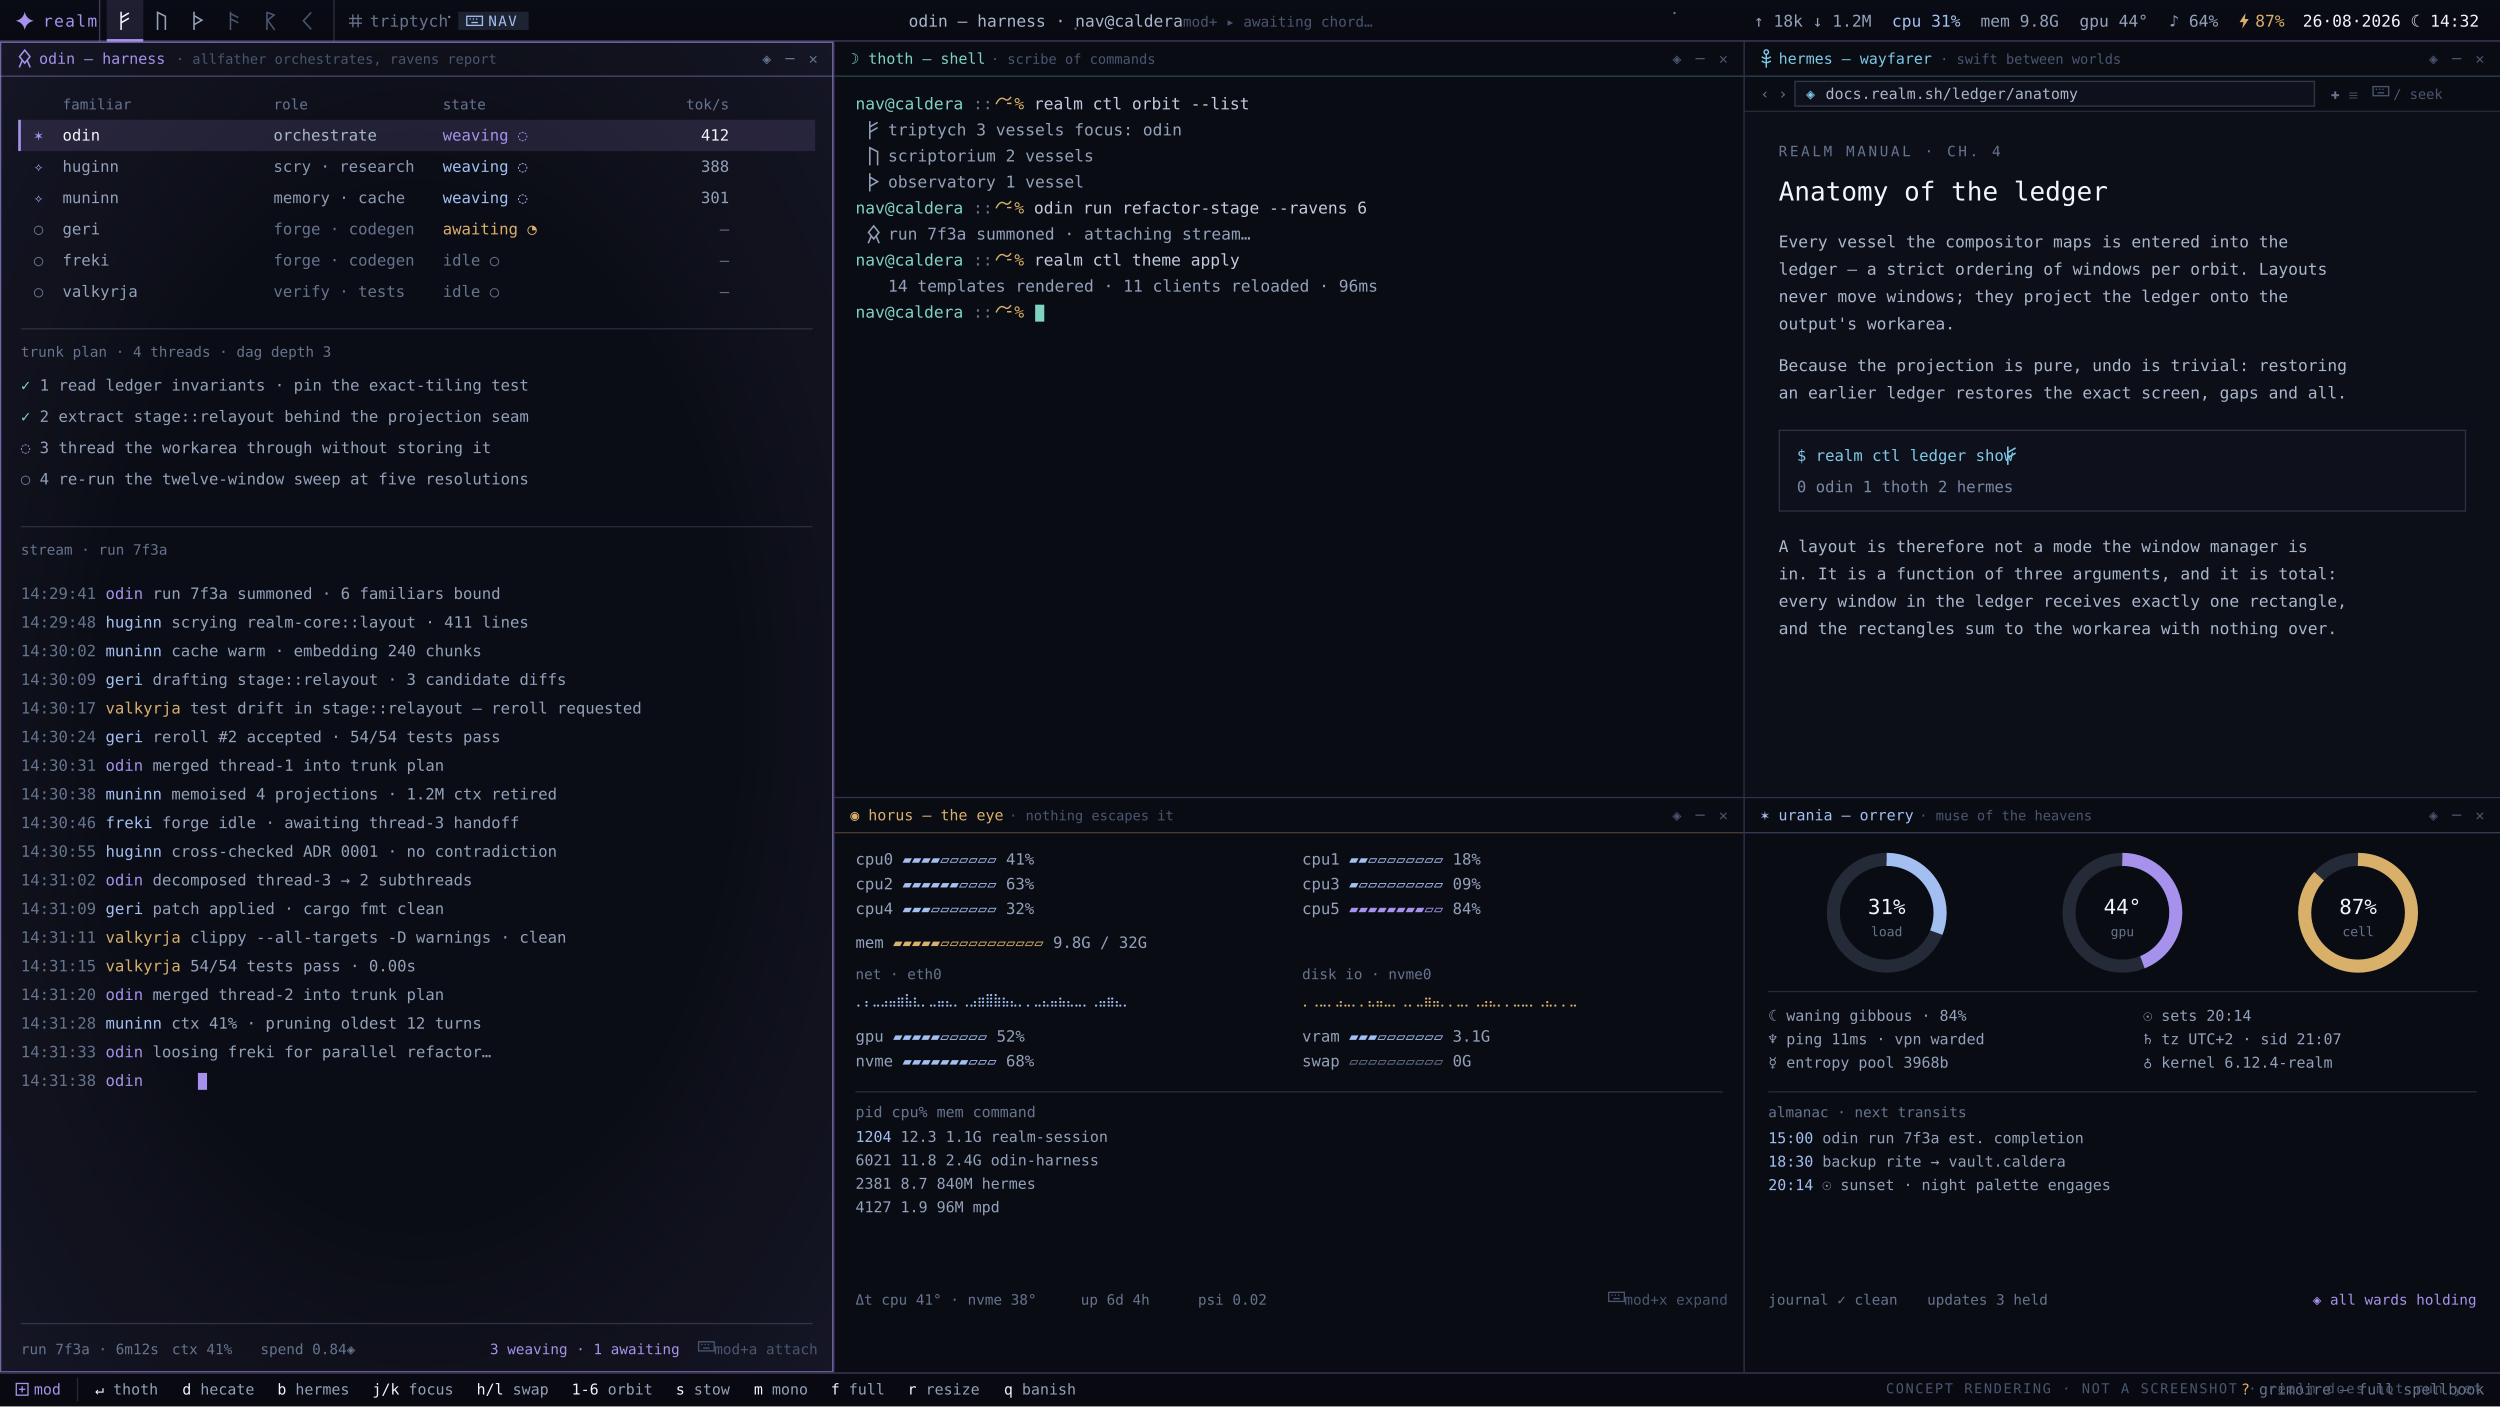
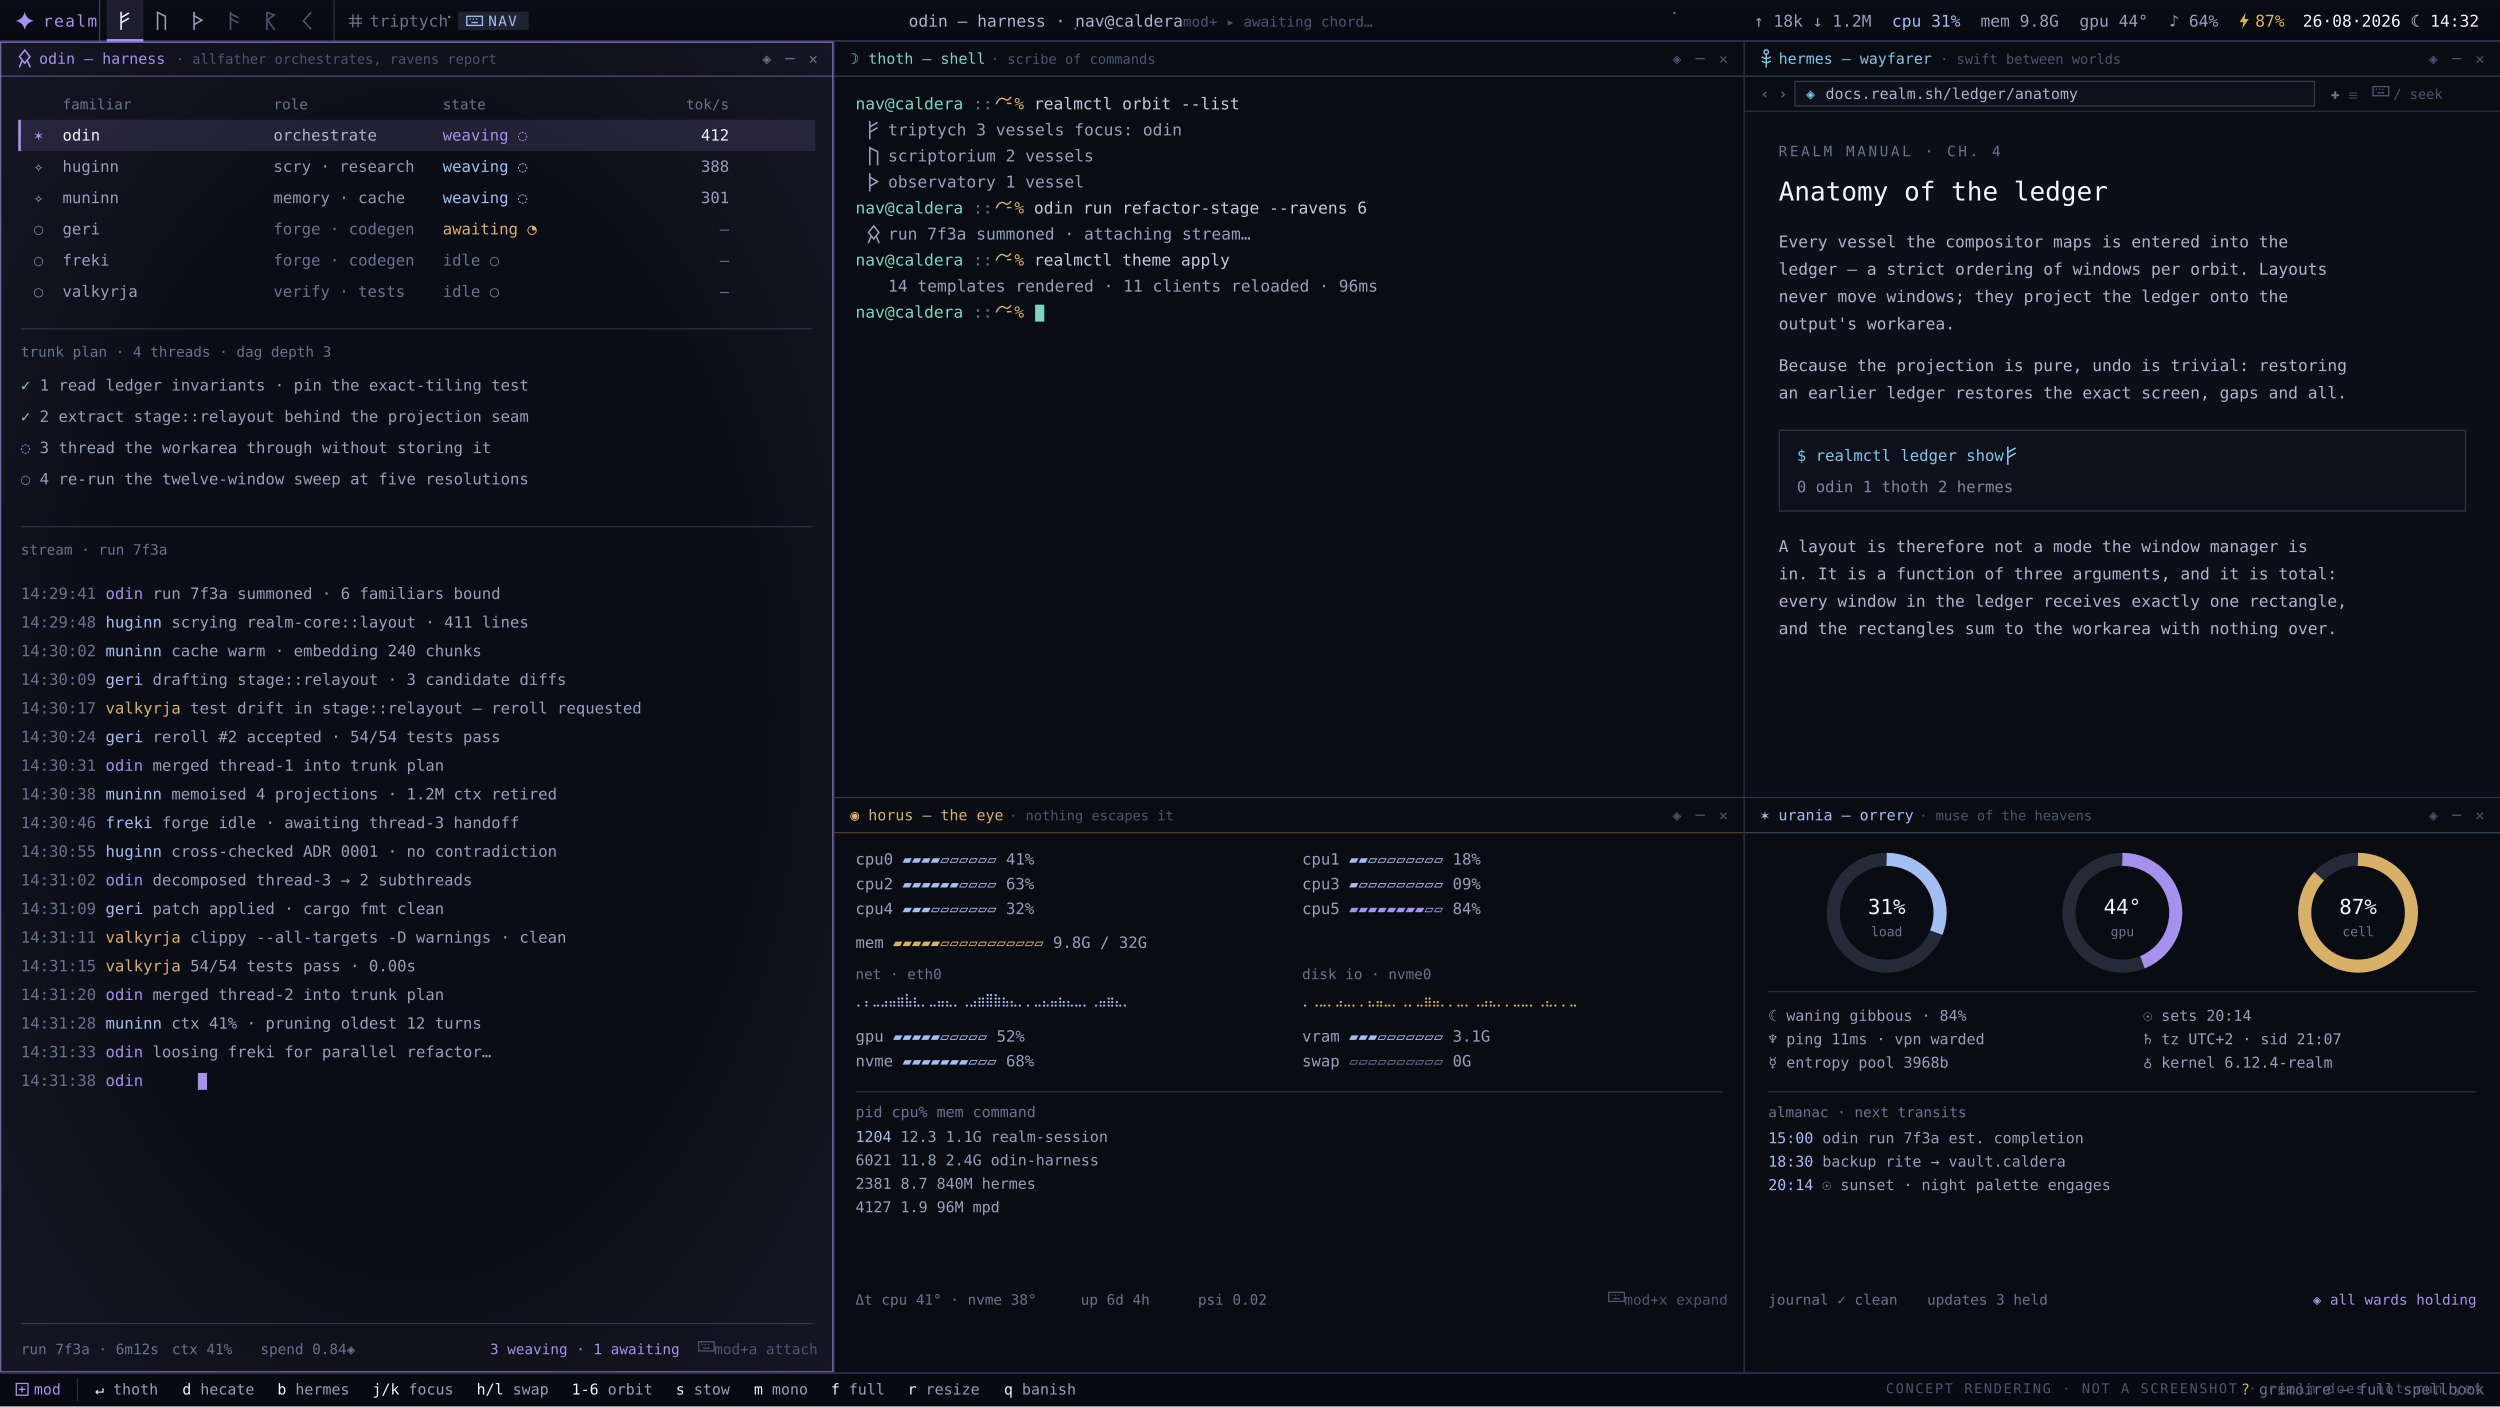
<svg xmlns="http://www.w3.org/2000/svg" viewBox="0 0 1920 1080" width="1920" height="1080" role="img" aria-label="The realm desktop: a 32-pixel bar with six runic orbits, a gapless triptych of five panes named odin, thoth, hermes, horus and urania, and a which-key strip along the bottom.">
  <defs>
    <linearGradient id="bar" x1="0" y1="0" x2="0" y2="1">
      <stop offset="0" stop-color="#0a0c15" />
      <stop offset="1" stop-color="#080911" />
    </linearGradient>
    <radialGradient id="glow" cx="50%" cy="50%" r="70%">
      <stop offset="0.55" stop-color="#a692ec" stop-opacity="0" />
      <stop offset="1" stop-color="#a692ec" stop-opacity="0.07" />
    </radialGradient>
    <g id="r1" fill="none" stroke="currentColor" stroke-width="1.2">
      <path d="M2,0 L2,14 M2,4.5 L8,1 M2,8.5 L8,5" />
    </g>
    <g id="r2" fill="none" stroke="currentColor" stroke-width="1.2">
      <path d="M2,14 L2,0.5 L8,3.5 L8,14" />
    </g>
    <g id="r3" fill="none" stroke="currentColor" stroke-width="1.2">
      <path d="M2,0 L2,14 M2,3 L8,6.5 L2,10 Z" />
    </g>
    <g id="r4" fill="none" stroke="currentColor" stroke-width="1.2">
      <path d="M2,0 L2,14 M2,1.5 L8,4.5 M2,5.5 L8,8.5" />
    </g>
    <g id="r5" fill="none" stroke="currentColor" stroke-width="1.2">
      <path d="M2,0 L2,14 M2,0.5 L7.5,2.5 L2.5,6.5 L8,14" />
    </g>
    <g id="r6" fill="none" stroke="currentColor" stroke-width="1.2">
      <path d="M8,0.5 L2,7 L8,13.5" />
    </g>
    <g id="rO" fill="none" stroke="currentColor" stroke-width="1.2">
      <path d="M5,0.5 L9,5.5 L5,10.5 L1,5.5 Z M3,8.6 L0.8,13.8 M7,8.6 L9.2,13.8" />
    </g>
    <g id="mark">
      <path d="M0,-7 Q1.2,-1.2 7,0 Q1.2,1.2 0,7 Q-1.2,1.2 -7,0 Q-1.2,-1.2 0,-7 Z" fill="currentColor" />
    </g>
    <g id="hash" fill="none" stroke="currentColor" stroke-width="1">
      <path d="M3,0 L3,10 M7,0 L7,10 M0,3.2 L10,3.2 M0,6.8 L10,6.8" />
    </g>
    <g id="kbd" fill="none" stroke="currentColor" stroke-width="1">
      <rect x="0.5" y="0.5" width="12" height="7" />
      <path d="M2.6,2.6 h1 M5.1,2.6 h1 M7.6,2.6 h1 M4,5.3 h5" />
    </g>
    <g id="cad" fill="none" stroke="currentColor" stroke-width="1.1">
      <path d="M4.5,3.6 L4.5,14" />
      <circle cx="4.5" cy="2" r="1.7" />
      <path d="M1,5.6 Q4.5,8.2 8,5.6 M1,8.8 Q4.5,11.4 8,8.8" />
    </g>
    <g id="sig" fill="none" stroke="currentColor" stroke-width="1.1">
      <path d="M0,8 Q3,1.4 7,4.4 Q9,5.9 11.5,2.4 M8.4,7.4 L11.8,7.4" />
    </g>
    <g id="bolt">
      <path d="M4.6,0 L0,7 L3,7 L2,12 L7,4.6 L4,4.6 Z" fill="currentColor" />
    </g>
    <g id="mod" fill="none" stroke="currentColor" stroke-width="1">
      <rect x="0.5" y="0.5" width="9" height="9" />
      <path d="M5,2.6 L5,7.4 M2.6,5 L7.4,5" />
    </g>
  </defs>
  <style>
text{font-family:'IBM Plex Mono','DejaVu Sans Mono','Liberation Mono',ui-monospace,monospace;white-space:pre}
.b{font-size:12.5px}.h{font-size:11.5px}.e{font-size:10.5px}.m{font-size:11px}.s{font-size:12px}
</style>
  <rect width="1920" height="1080" fill="#05060c" />
  <rect width="1920" height="32" fill="url(#bar)" />
  <g fill="#d2e1ff">
    <circle cx="345" cy="13" r="0.9" opacity=".6" />
    <circle cx="826" cy="22" r="0.9" opacity=".4" />
    <circle cx="1286" cy="10" r="0.9" opacity=".5" />
    <circle cx="1690" cy="19" r="0.9" opacity=".35" />
  </g>
  <rect y="31" width="1920" height="1" fill="#a692ec" opacity=".4" />
  <g color="#a692ec">
    <use href="#mark" x="19" y="16" />
  </g>
  <text class="b" x="33" y="20.5" fill="#a692ec" letter-spacing="1">realm</text>
  <rect x="76" width="1" height="32" fill="#a692ec" opacity=".35" />
  <rect x="82" width="28" height="32" fill="#a692ec" opacity=".14" />
  <rect x="82" y="30" width="28" height="2" fill="#a692ec" />
  <g color="#f2f5fb">
    <use href="#r1" x="91" y="9" />
  </g>
  <g color="#93a1ba">
    <use href="#r2" x="119" y="9" />
    <use href="#r3" x="147" y="9" />
  </g>
  <g color="#4a5670">
    <use href="#r4" x="175" y="9" />
    <use href="#r5" x="203" y="9" />
    <use href="#r6" x="231" y="9" />
  </g>
  <rect x="256" width="1" height="32" fill="#66748e" opacity=".35" />
  <g color="#66748e">
    <use href="#hash" x="268" y="11" />
  </g>
  <text class="b" x="284" y="20.5" fill="#66748e">triptych</text>
  <rect x="352" y="9" width="54" height="14" fill="#a3bff2" opacity=".14" />
  <g color="#a3bff2">
    <use href="#kbd" x="358" y="12" />
  </g>
  <text class="m" x="375" y="20" fill="#a3bff2" letter-spacing="1">NAV</text>
  <text class="b" x="876" y="20.5" fill="#aab6cc" text-anchor="middle">odin — harness · nav@caldera<tspan class="m" fill="#4a5670">      mod+ ▸ awaiting chord…</tspan>
  </text>
  <g fill="#93a1ba" class="b">
    <text x="1347" y="20.5">↑ 18k ↓ 1.2M</text>
    <text x="1453" y="20.5" fill="#a3bff2">cpu 31%</text>
    <text x="1521" y="20.5">mem 9.8G</text>
    <text x="1597" y="20.5">gpu 44°</text>
    <text x="1666" y="20.5">♪ 64%</text>
  </g>
  <g color="#d9b06a">
    <use href="#bolt" x="1720" y="10" />
  </g>
  <text class="b" x="1732" y="20.5" fill="#d9b06a">87%</text>
  <text class="b" x="1904" y="20.5" fill="#f2f5fb" text-anchor="end">26·08·2026 ☾ 14:32</text>
  <rect y="32" width="1920" height="1022" fill="#a692ec" opacity=".3" />
  <rect x="0.5" y="32.5" width="639" height="1021" fill="#0b0d16" stroke="#a692ec" stroke-opacity=".6" />
  <rect x="1" y="33" width="638" height="1020" fill="url(#glow)" />
  <rect y="58" width="640" height="1" fill="#a692ec" opacity=".4" />
  <g color="#a692ec">
    <use href="#rO" x="14" y="38" />
  </g>
  <text class="h" x="30" y="49" fill="#a692ec">odin — harness</text>
  <text class="e" x="135" y="49" fill="#4a5670">· allfather orchestrates, ravens report</text>
  <text class="h" x="628" y="49" fill="#66748e" text-anchor="end" letter-spacing="2">◈ ─ ✕</text>
  <g class="m" fill="#66748e">
    <text x="48" y="84">familiar</text>
    <text x="210" y="84">role</text>
    <text x="340" y="84">state</text>
    <text x="560" y="84" text-anchor="end">tok/s</text>
  </g>
  <rect x="14" y="92" width="612" height="24" fill="#a692ec" opacity=".14" />
  <rect x="14" y="92" width="2" height="24" fill="#a692ec" />
  <g class="s">
    <text x="26" y="108" fill="#a692ec">✶</text>
    <text x="48" y="108" fill="#f2f5fb">odin</text>
    <text x="210" y="108" fill="#aab6cc">orchestrate</text>
    <text x="340" y="108" fill="#a692ec">weaving ◌</text>
    <text x="560" y="108" fill="#f2f5fb" text-anchor="end">412</text>
    <text x="26" y="132" fill="#a3bff2">✧</text>
    <text x="48" y="132" fill="#93a1ba">huginn</text>
    <text x="210" y="132" fill="#8c99b2">scry · research</text>
    <text x="340" y="132" fill="#a3bff2">weaving ◌</text>
    <text x="560" y="132" fill="#93a1ba" text-anchor="end">388</text>
    <text x="26" y="156" fill="#a3bff2">✧</text>
    <text x="48" y="156" fill="#93a1ba">muninn</text>
    <text x="210" y="156" fill="#8c99b2">memory · cache</text>
    <text x="340" y="156" fill="#a3bff2">weaving ◌</text>
    <text x="560" y="156" fill="#93a1ba" text-anchor="end">301</text>
    <text x="26" y="180" fill="#66748e">○</text>
    <text x="48" y="180" fill="#93a1ba">geri</text>
    <text x="210" y="180" fill="#66748e">forge · codegen</text>
    <text x="340" y="180" fill="#d9b06a">awaiting ◔</text>
    <text x="560" y="180" fill="#66748e" text-anchor="end">—</text>
    <text x="26" y="204" fill="#66748e">○</text>
    <text x="48" y="204" fill="#93a1ba">freki</text>
    <text x="210" y="204" fill="#66748e">forge · codegen</text>
    <text x="340" y="204" fill="#66748e">idle ○</text>
    <text x="560" y="204" fill="#66748e" text-anchor="end">—</text>
    <text x="26" y="228" fill="#66748e">○</text>
    <text x="48" y="228" fill="#93a1ba">valkyrja</text>
    <text x="210" y="228" fill="#66748e">verify · tests</text>
    <text x="340" y="228" fill="#66748e">idle ○</text>
    <text x="560" y="228" fill="#66748e" text-anchor="end">—</text>
  </g>
  <rect x="16" y="252" width="608" height="1" fill="#66748e" opacity=".3" />
  <text class="m" x="16" y="274" fill="#66748e">trunk plan · 4 threads · dag depth 3</text>
  <g class="s" fill="#93a1ba">
    <text x="16" y="300">
      <tspan fill="#7fd4c1">✓</tspan>  1  read ledger invariants · pin the exact-tiling test</text>
    <text x="16" y="324">
      <tspan fill="#7fd4c1">✓</tspan>  2  extract stage::relayout behind the projection seam</text>
    <text x="16" y="348">
      <tspan fill="#a692ec">◌</tspan>  3  thread the workarea through without storing it</text>
    <text x="16" y="372">
      <tspan fill="#66748e">○</tspan>  4  re-run the twelve-window sweep at five resolutions</text>
  </g>
  <rect x="16" y="404" width="608" height="1" fill="#66748e" opacity=".3" />
  <text class="m" x="16" y="426" fill="#66748e">stream · run 7f3a</text>
  <g class="s" fill="#93a1ba">
    <text x="16" y="460">
      <tspan fill="#66748e">14:29:41</tspan>
      <tspan fill="#a692ec">odin    </tspan> run 7f3a summoned · 6 familiars bound</text>
    <text x="16" y="482">
      <tspan fill="#66748e">14:29:48</tspan>
      <tspan fill="#a3bff2">huginn  </tspan> scrying realm-core::layout · 411 lines</text>
    <text x="16" y="504">
      <tspan fill="#66748e">14:30:02</tspan>
      <tspan fill="#a3bff2">muninn  </tspan> cache warm · embedding 240 chunks</text>
    <text x="16" y="526">
      <tspan fill="#66748e">14:30:09</tspan>
      <tspan fill="#a3bff2">geri    </tspan> drafting stage::relayout · 3 candidate diffs</text>
    <text x="16" y="548">
      <tspan fill="#66748e">14:30:17</tspan>
      <tspan fill="#d9b06a">valkyrja</tspan> test drift in stage::relayout — reroll requested</text>
    <text x="16" y="570">
      <tspan fill="#66748e">14:30:24</tspan>
      <tspan fill="#a3bff2">geri    </tspan> reroll #2 accepted · 54/54 tests pass</text>
    <text x="16" y="592">
      <tspan fill="#66748e">14:30:31</tspan>
      <tspan fill="#a692ec">odin    </tspan> merged thread-1 into trunk plan</text>
    <text x="16" y="614">
      <tspan fill="#66748e">14:30:38</tspan>
      <tspan fill="#a3bff2">muninn  </tspan> memoised 4 projections · 1.2M ctx retired</text>
    <text x="16" y="636">
      <tspan fill="#66748e">14:30:46</tspan>
      <tspan fill="#a3bff2">freki   </tspan> forge idle · awaiting thread-3 handoff</text>
    <text x="16" y="658">
      <tspan fill="#66748e">14:30:55</tspan>
      <tspan fill="#a3bff2">huginn  </tspan> cross-checked ADR 0001 · no contradiction</text>
    <text x="16" y="680">
      <tspan fill="#66748e">14:31:02</tspan>
      <tspan fill="#a692ec">odin    </tspan> decomposed thread-3 → 2 subthreads</text>
    <text x="16" y="702">
      <tspan fill="#66748e">14:31:09</tspan>
      <tspan fill="#a3bff2">geri    </tspan> patch applied · cargo fmt clean</text>
    <text x="16" y="724">
      <tspan fill="#66748e">14:31:11</tspan>
      <tspan fill="#d9b06a">valkyrja</tspan> clippy --all-targets -D warnings · clean</text>
    <text x="16" y="746">
      <tspan fill="#66748e">14:31:15</tspan>
      <tspan fill="#d9b06a">valkyrja</tspan> 54/54 tests pass · 0.00s</text>
    <text x="16" y="768">
      <tspan fill="#66748e">14:31:20</tspan>
      <tspan fill="#a692ec">odin    </tspan> merged thread-2 into trunk plan</text>
    <text x="16" y="790">
      <tspan fill="#66748e">14:31:28</tspan>
      <tspan fill="#a3bff2">muninn  </tspan> ctx 41% · pruning oldest 12 turns</text>
    <text x="16" y="812">
      <tspan fill="#66748e">14:31:33</tspan>
      <tspan fill="#a692ec">odin    </tspan> loosing freki for parallel refactor…</text>
    <text x="16" y="834" fill="#f2f5fb">
      <tspan fill="#66748e">14:31:38</tspan>
      <tspan fill="#a692ec">odin    </tspan>
    </text>
  </g>
  <rect x="152" y="824" width="7" height="13" fill="#a692ec" />
  <rect x="16" y="1016" width="608" height="1" fill="#66748e" opacity=".35" />
  <g class="m" fill="#66748e">
    <text x="16" y="1040">run 7f3a · 6m12s</text>
    <text x="132" y="1040">ctx 41%</text>
    <text x="200" y="1040">spend 0.84◈</text>
    <text x="522" y="1040" fill="#a692ec" text-anchor="end">3 weaving · 1 awaiting</text>
    <text x="628" y="1040" fill="#4a5670" text-anchor="end">mod+a attach</text>
  </g>
  <g color="#4a5670">
    <use href="#kbd" x="536" y="1030" />
  </g>
  <rect x="641" y="32" width="698" height="580" fill="#0a0c14" />
  <rect x="641" y="58" width="698" height="1" fill="#7fd4c1" opacity=".28" />
  <text class="h" x="653" y="49" fill="#7fd4c1">☽ thoth — shell</text>
  <text class="e" x="761" y="49" fill="#4a5670">· scribe of commands</text>
  <text class="h" x="1327" y="49" fill="#4a5670" text-anchor="end" letter-spacing="2">◈ ─ ✕</text>
  <g class="b">
    <text x="657" y="84">
      <tspan fill="#7fd4c1">nav@caldera</tspan>
      <tspan fill="#66748e">::</tspan>
    </text>
    <g color="#d9b06a">
      <use href="#sig" x="765" y="72" />
    </g>
    <text x="779" y="84">
      <tspan fill="#d9b06a">%</tspan>
-       <tspan fill="#c2cbde">realm ctl orbit --list</tspan>
+       <tspan fill="#c2cbde">realmctl orbit --list</tspan>
    </text>
    <g color="#93a1ba">
      <use href="#r1" x="666" y="93" />
    </g>
    <text x="682" y="104" fill="#93a1ba">triptych    3 vessels   focus: odin</text>
    <g color="#93a1ba">
      <use href="#r2" x="666" y="113" />
    </g>
    <text x="682" y="124" fill="#93a1ba">scriptorium 2 vessels</text>
    <g color="#93a1ba">
      <use href="#r3" x="666" y="133" />
    </g>
    <text x="682" y="144" fill="#93a1ba">observatory 1 vessel</text>
    <text x="657" y="164">
      <tspan fill="#7fd4c1">nav@caldera</tspan>
      <tspan fill="#66748e">::</tspan>
    </text>
    <g color="#d9b06a">
      <use href="#sig" x="765" y="152" />
    </g>
    <text x="779" y="164">
      <tspan fill="#d9b06a">%</tspan>
      <tspan fill="#c2cbde">odin run refactor-stage --ravens 6</tspan>
    </text>
    <g color="#93a1ba">
      <use href="#rO" x="666" y="173" />
    </g>
    <text x="682" y="184" fill="#93a1ba">run 7f3a summoned · attaching stream…</text>
    <text x="657" y="204">
      <tspan fill="#7fd4c1">nav@caldera</tspan>
      <tspan fill="#66748e">::</tspan>
    </text>
    <g color="#d9b06a">
      <use href="#sig" x="765" y="192" />
    </g>
    <text x="779" y="204">
      <tspan fill="#d9b06a">%</tspan>
-       <tspan fill="#c2cbde">realm ctl theme apply</tspan>
+       <tspan fill="#c2cbde">realmctl theme apply</tspan>
    </text>
    <text x="682" y="224" fill="#93a1ba">14 templates rendered · 11 clients reloaded · 96ms</text>
    <text x="657" y="244">
      <tspan fill="#7fd4c1">nav@caldera</tspan>
      <tspan fill="#66748e">::</tspan>
    </text>
    <g color="#d9b06a">
      <use href="#sig" x="765" y="232" />
    </g>
    <text x="779" y="244" fill="#d9b06a">%</text>
  </g>
  <rect x="795" y="234" width="7" height="13" fill="#7fd4c1" />
  <rect x="1340" y="32" width="580" height="580" fill="#0a0c14" />
  <rect x="1340" y="58" width="580" height="1" fill="#7fc9e8" opacity=".28" />
  <g color="#7fc9e8">
    <use href="#cad" x="1352" y="38" />
  </g>
  <text class="h" x="1366" y="49" fill="#7fc9e8">hermes — wayfarer</text>
  <text class="e" x="1490" y="49" fill="#4a5670">· swift between worlds</text>
  <text class="h" x="1908" y="49" fill="#4a5670" text-anchor="end" letter-spacing="2">◈ ─ ✕</text>
  <rect x="1340" y="85" width="580" height="1" fill="#66748e" opacity=".3" />
  <text class="h" x="1352" y="76" fill="#66748e">‹ ›</text>
  <rect x="1378.5" y="62.5" width="399" height="19" fill="#0e111b" stroke="#66748e" stroke-opacity=".4" />
  <text class="h" x="1387" y="76" fill="#7fc9e8">◈</text>
  <text class="h" x="1402" y="76" fill="#aab6cc">docs.realm.sh/ledger/anatomy</text>
  <text class="h" x="1790" y="76" fill="#66748e">✚ ☰</text>
  <g color="#4a5670">
    <use href="#kbd" x="1822" y="66" />
  </g>
  <text class="e" x="1838" y="76" fill="#4a5670">/ seek</text>
  <rect x="1340" y="86" width="580" height="526" fill="#0c0f18" />
  <text class="m" x="1366" y="120" fill="#66748e" letter-spacing="2">REALM MANUAL · CH. 4</text>
  <text x="1366" y="154" fill="#f2f5fb" font-size="20">Anatomy of the ledger</text>
  <g class="b" fill="#aab6cc">
    <text x="1366" y="190">Every vessel the compositor maps is entered into the</text>
    <text x="1366" y="211">ledger — a strict ordering of windows per orbit. Layouts</text>
    <text x="1366" y="232">never move windows; they project the ledger onto the</text>
    <text x="1366" y="253">output's workarea.</text>
    <text x="1366" y="285">Because the projection is pure, undo is trivial: restoring</text>
    <text x="1366" y="306">an earlier ledger restores the exact screen, gaps and all.</text>
  </g>
  <rect x="1366.5" y="330.5" width="527" height="62" fill="#0e111b" stroke="#66748e" stroke-opacity=".35" />
-   <text class="s" x="1380" y="354" fill="#7fc9e8">$ realm ctl ledger show</text>
+   <text class="s" x="1380" y="354" fill="#7fc9e8">$ realmctl ledger show</text>
  <g color="#7fc9e8">
    <use href="#r1" x="1540" y="343" />
  </g>
  <text class="s" x="1380" y="378" fill="#7b89a4">0 odin    1 thoth    2 hermes</text>
  <g class="b" fill="#aab6cc">
    <text x="1366" y="424">A layout is therefore not a mode the window manager is</text>
    <text x="1366" y="445">in. It is a function of three arguments, and it is total:</text>
    <text x="1366" y="466">every window in the ledger receives exactly one rectangle,</text>
    <text x="1366" y="487">and the rectangles sum to the workarea with nothing over.</text>
  </g>
  <rect x="641" y="613" width="698" height="441" fill="#0a0c14" />
  <rect x="641" y="639" width="698" height="1" fill="#d9b06a" opacity=".3" />
  <text class="h" x="653" y="630" fill="#d9b06a">◉ horus — the eye</text>
  <text class="e" x="775" y="630" fill="#4a5670">· nothing escapes it</text>
  <text class="h" x="1327" y="630" fill="#4a5670" text-anchor="end" letter-spacing="2">◈ ─ ✕</text>
  <g class="s" fill="#93a1ba">
    <text x="657" y="664">cpu0 <tspan fill="#a3bff2">▰▰▰▰▱▱▱▱▱▱</tspan> 41%</text>
    <text x="1000" y="664">cpu1 <tspan fill="#a3bff2">▰▰▱▱▱▱▱▱▱▱</tspan> 18%</text>
    <text x="657" y="683">cpu2 <tspan fill="#a3bff2">▰▰▰▰▰▰▱▱▱▱</tspan> 63%</text>
    <text x="1000" y="683">cpu3 <tspan fill="#a3bff2">▰▱▱▱▱▱▱▱▱▱</tspan> 09%</text>
    <text x="657" y="702">cpu4 <tspan fill="#a3bff2">▰▰▰▱▱▱▱▱▱▱</tspan> 32%</text>
    <text x="1000" y="702">cpu5 <tspan fill="#a692ec">▰▰▰▰▰▰▰▰▱▱</tspan> 84%</text>
    <text x="657" y="728">mem <tspan fill="#d9b06a">▰▰▰▰▰▱▱▱▱▱▱▱▱▱▱▱</tspan> 9.8G / 32G</text>
  </g>
  <text class="m" x="657" y="752" fill="#66748e">net · eth0</text>
  <text class="s" x="657" y="772" fill="#a3bff2" letter-spacing="-1">⡀⡄⣀⣠⣤⣶⣧⣆⡀⣀⣤⣄⡀⢀⣠⣶⣿⣷⣦⣄⡀⡀⣀⣄⣤⣦⣄⣀⡀⢀⣤⣶⣄⡀</text>
  <text class="m" x="1000" y="752" fill="#66748e">disk io · nvme0</text>
  <text class="s" x="1000" y="772" fill="#d9b06a" letter-spacing="-1">⡀⢀⣀⡀⣠⣀⡀⡀⣄⣤⣀⡀⢀⡀⣀⣶⣤⡀⡀⣀⡀⢀⣠⣄⡀⡀⣀⣀⡀⢀⣄⡀⡀⣀</text>
  <g class="s" fill="#93a1ba">
    <text x="657" y="800">gpu  <tspan fill="#a3bff2">▰▰▰▰▰▱▱▱▱▱</tspan> 52%</text>
    <text x="1000" y="800">vram <tspan fill="#a3bff2">▰▰▰▱▱▱▱▱▱▱</tspan> 3.1G</text>
    <text x="657" y="819">nvme <tspan fill="#a3bff2">▰▰▰▰▰▰▰▱▱▱</tspan> 68%</text>
    <text x="1000" y="819">swap <tspan fill="#66748e">▱▱▱▱▱▱▱▱▱▱</tspan> 0G</text>
  </g>
  <rect x="657" y="838" width="666" height="1" fill="#66748e" opacity=".3" />
  <g class="h">
    <text x="657" y="858" fill="#66748e"> pid     cpu%  mem     command</text>
    <text x="657" y="877" fill="#93a1ba">
      <tspan fill="#a3bff2"> 1204</tspan>   12.3  1.1G    realm-session</text>
    <text x="657" y="895" fill="#93a1ba"> 6021   11.8  2.4G    odin-harness</text>
    <text x="657" y="913" fill="#93a1ba"> 2381    8.7  840M    hermes</text>
    <text x="657" y="931" fill="#93a1ba"> 4127    1.9   96M    mpd</text>
  </g>
  <g class="m" fill="#66748e">
    <text x="657" y="1002">Δt cpu 41° · nvme 38°</text>
    <text x="830" y="1002">up 6d 4h</text>
    <text x="920" y="1002">psi 0.02</text>
    <text x="1327" y="1002" fill="#4a5670" text-anchor="end">mod+x expand</text>
  </g>
  <g color="#4a5670">
    <use href="#kbd" x="1235" y="992" />
  </g>
  <rect x="1340" y="613" width="580" height="441" fill="#0a0c14" />
  <rect x="1340" y="639" width="580" height="1" fill="#a3bff2" opacity=".28" />
  <text class="h" x="1352" y="630" fill="#a3bff2">✶ urania — orrery</text>
  <text class="e" x="1474" y="630" fill="#4a5670">· muse of the heavens</text>
  <text class="h" x="1908" y="630" fill="#4a5670" text-anchor="end" letter-spacing="2">◈ ─ ✕</text>
  <g fill="none" stroke-width="10">
    <circle cx="1449" cy="701" r="41" stroke="#66748e" stroke-opacity=".3" />
    <circle cx="1449" cy="701" r="41" stroke="#a3bff2" stroke-dasharray="80 178" transform="rotate(-90 1449 701)" />
    <circle cx="1630" cy="701" r="41" stroke="#66748e" stroke-opacity=".3" />
    <circle cx="1630" cy="701" r="41" stroke="#a692ec" stroke-dasharray="113 145" transform="rotate(-90 1630 701)" />
    <circle cx="1811" cy="701" r="41" stroke="#66748e" stroke-opacity=".3" />
    <circle cx="1811" cy="701" r="41" stroke="#d9b06a" stroke-dasharray="224 34" transform="rotate(-90 1811 701)" />
  </g>
  <g text-anchor="middle">
    <text x="1449" y="702" fill="#f2f5fb" font-size="16">31%</text>
    <text x="1449" y="719" fill="#66748e" font-size="10">load</text>
    <text x="1630" y="702" fill="#f2f5fb" font-size="16">44°</text>
    <text x="1630" y="719" fill="#66748e" font-size="10">gpu</text>
    <text x="1811" y="702" fill="#f2f5fb" font-size="16">87%</text>
    <text x="1811" y="719" fill="#66748e" font-size="10">cell</text>
  </g>
  <rect x="1358" y="761" width="544" height="1" fill="#66748e" opacity=".3" />
  <g class="h" fill="#93a1ba">
    <text x="1358" y="784">☾ waning gibbous · 84%</text>
    <text x="1646" y="784">☉ sets 20:14</text>
    <text x="1358" y="802">♆ ping 11ms · vpn warded</text>
    <text x="1646" y="802">♄ tz UTC+2 · sid 21:07</text>
    <text x="1358" y="820">☿ entropy pool 3968b</text>
    <text x="1646" y="820">♁ kernel 6.12.4-realm</text>
  </g>
  <rect x="1358" y="838" width="544" height="1" fill="#66748e" opacity=".3" />
  <text class="m" x="1358" y="858" fill="#66748e">almanac · next transits</text>
  <g class="h" fill="#93a1ba">
    <text x="1358" y="878">
      <tspan fill="#a3bff2">15:00</tspan>   odin run 7f3a est. completion</text>
    <text x="1358" y="896">
      <tspan fill="#a3bff2">18:30</tspan>   backup rite → vault.caldera</text>
    <text x="1358" y="914">
      <tspan fill="#a3bff2">20:14</tspan>   ☉ sunset · night palette engages</text>
  </g>
  <g class="m" fill="#66748e">
    <text x="1358" y="1002">journal ✓ clean</text>
    <text x="1480" y="1002">updates 3 held</text>
    <text x="1902" y="1002" fill="#a692ec" text-anchor="end">◈ all wards holding</text>
  </g>
  <rect y="1054" width="1920" height="26" fill="#080911" />
  <rect y="1054" width="1920" height="1" fill="#a692ec" opacity=".35" />
  <g color="#a692ec">
    <use href="#mod" x="12" y="1062" />
  </g>
  <text class="h" x="26" y="1071" fill="#a692ec">mod</text>
  <rect x="59" y="1058" width="1" height="18" fill="#66748e" opacity=".3" />
  <g class="h" fill="#93a1ba">
    <text x="73" y="1071">
      <tspan fill="#f2f5fb">↵</tspan> thoth</text>
    <text x="140" y="1071">
      <tspan fill="#f2f5fb">d</tspan> hecate</text>
    <text x="213" y="1071">
      <tspan fill="#f2f5fb">b</tspan> hermes</text>
    <text x="286" y="1071">
      <tspan fill="#f2f5fb">j/k</tspan> focus</text>
    <text x="366" y="1071">
      <tspan fill="#f2f5fb">h/l</tspan> swap</text>
    <text x="439" y="1071">
      <tspan fill="#f2f5fb">1-6</tspan> orbit</text>
    <text x="519" y="1071">
      <tspan fill="#f2f5fb">s</tspan> stow</text>
    <text x="579" y="1071">
      <tspan fill="#f2f5fb">m</tspan> mono</text>
    <text x="638" y="1071">
      <tspan fill="#f2f5fb">f</tspan> full</text>
    <text x="697" y="1071">
      <tspan fill="#f2f5fb">r</tspan> resize</text>
    <text x="771" y="1071">
      <tspan fill="#f2f5fb">q</tspan> banish</text>
  </g>
  <text class="h" x="1908" y="1071" fill="#66748e" text-anchor="end">
    <tspan fill="#d9b06a">?</tspan> grimoire — full spellbook</text>
  <g id="concept-label" aria-hidden="true">
    <text x="1906" y="1070" text-anchor="end" font-family="IBM Plex Mono, DejaVu Sans Mono, monospace" font-size="10.5" fill="#4a5670" letter-spacing="1.2">CONCEPT RENDERING · NOT A SCREENSHOT · realm does not run yet</text>
  </g>
</svg>
